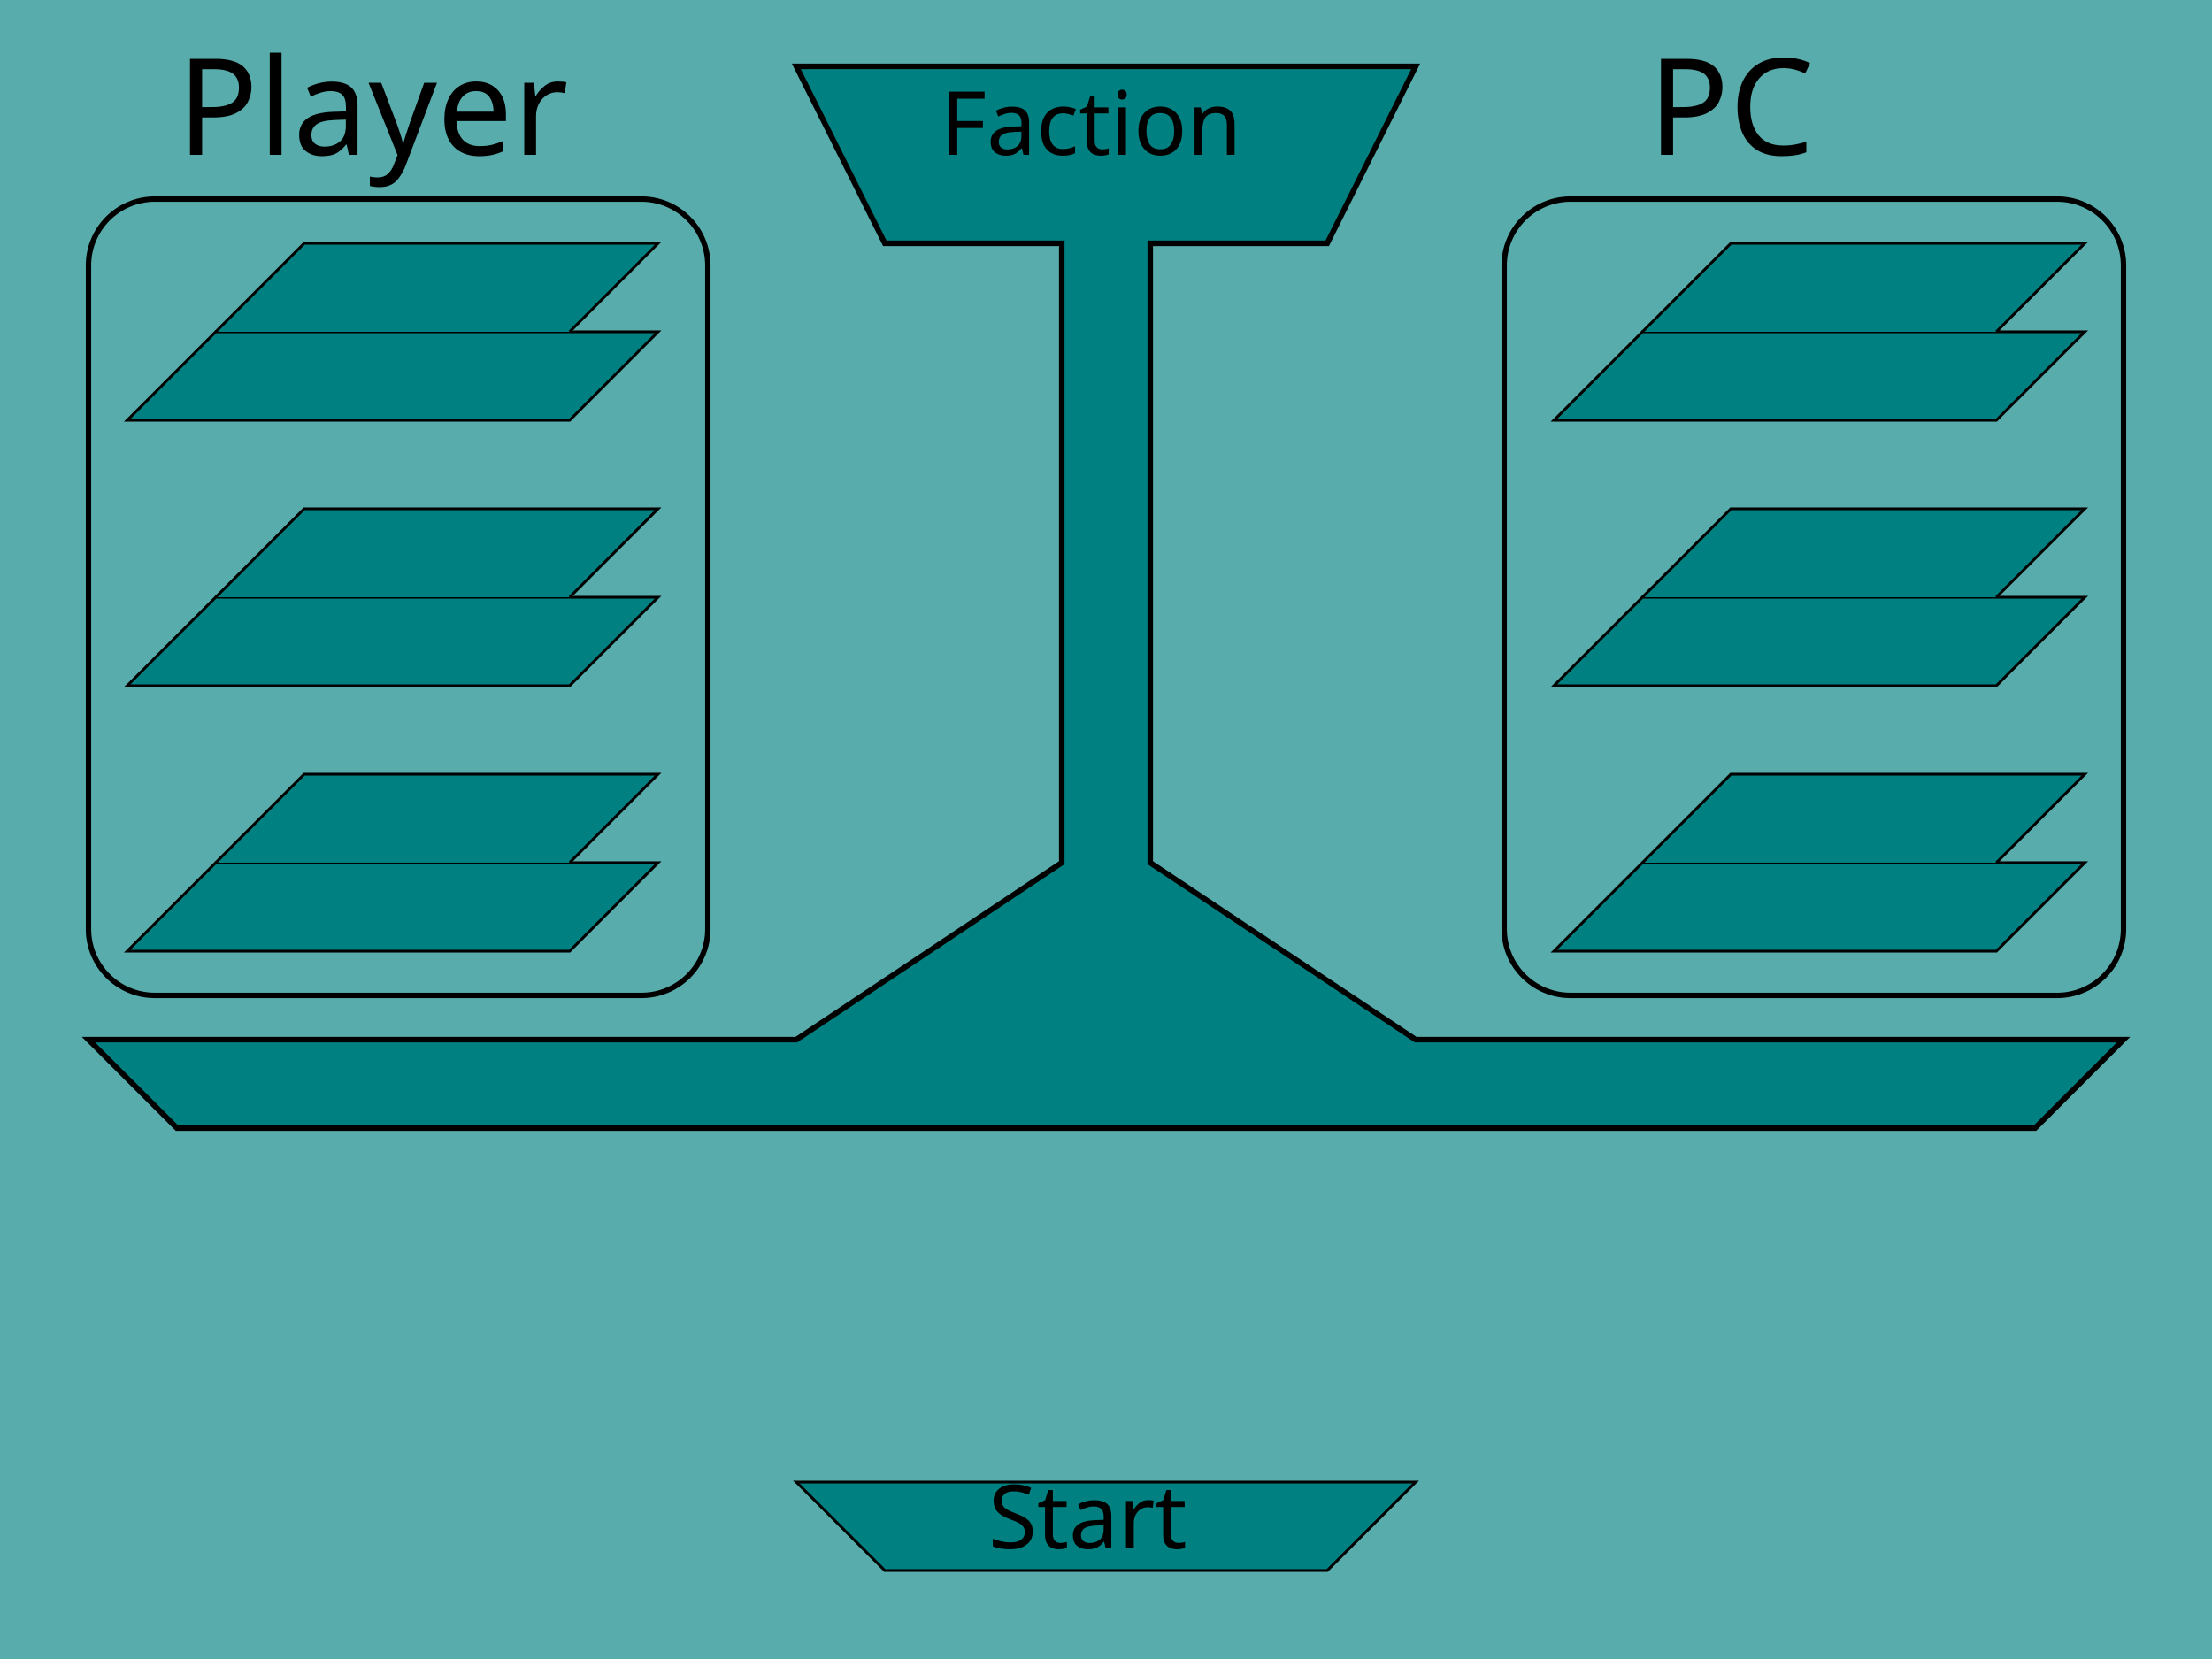
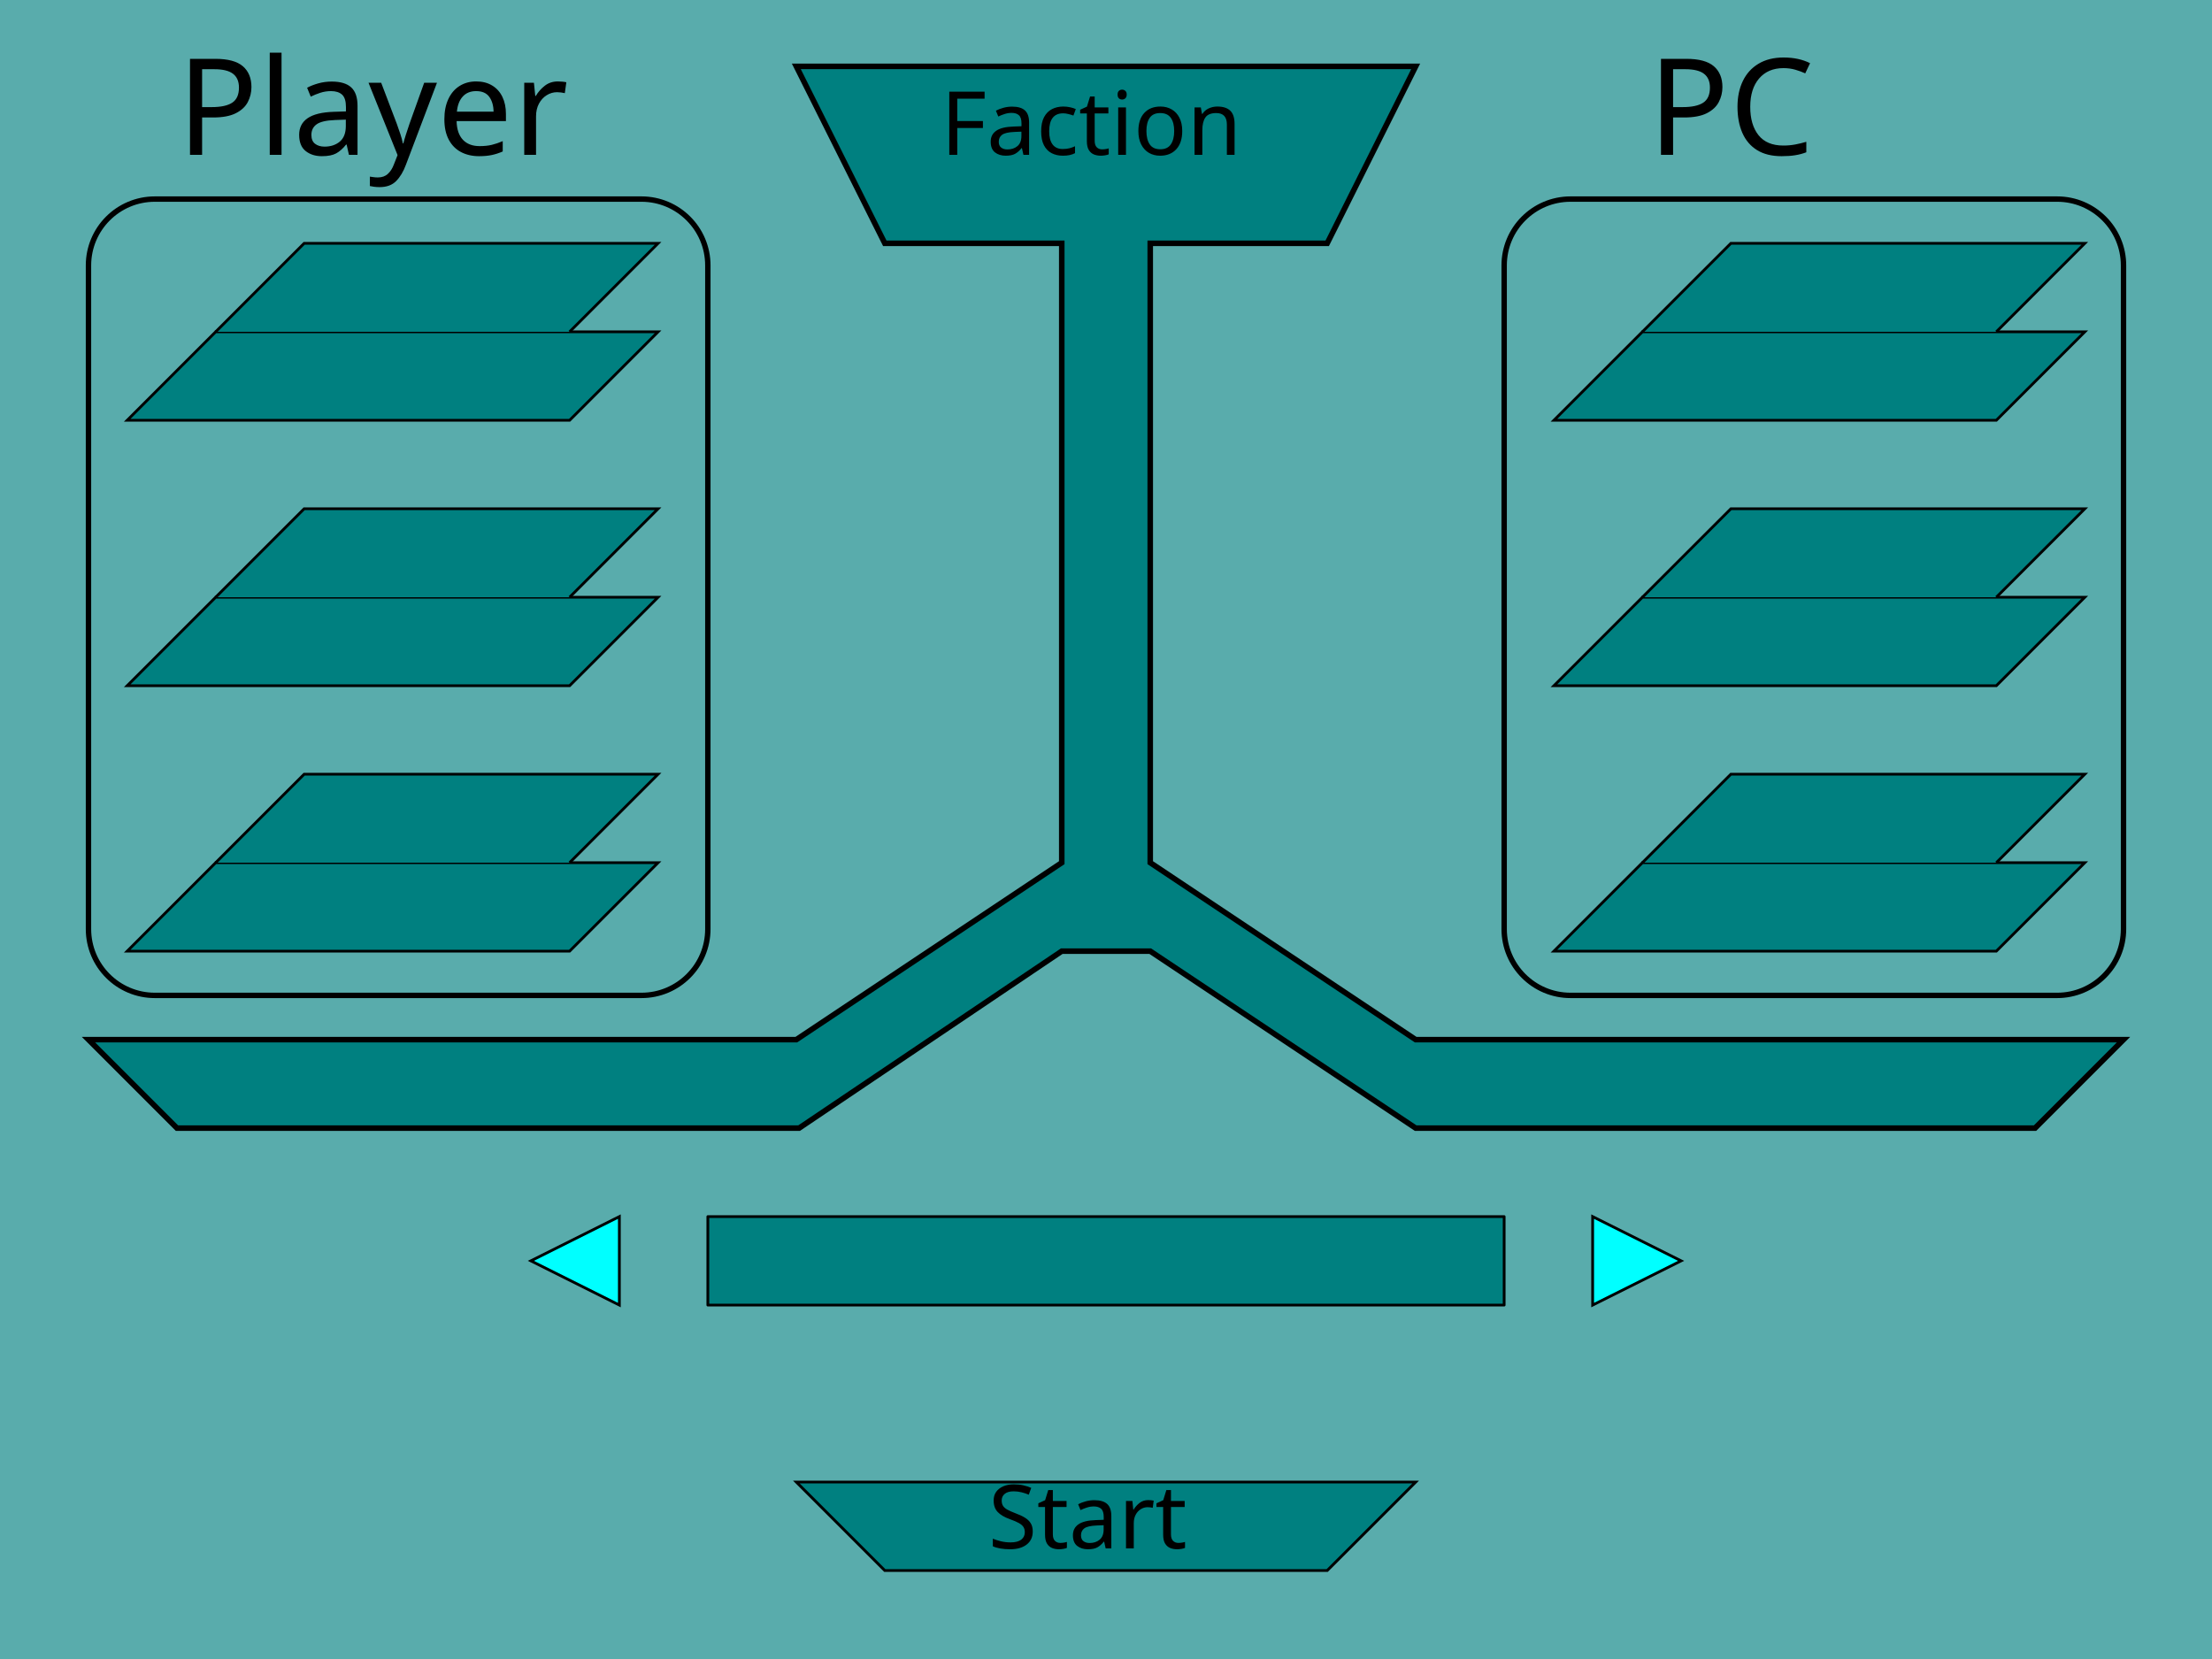
<svg xmlns="http://www.w3.org/2000/svg" width="800" height="600" id="svg2" version="1.1">
  <defs id="defs4" />
  <g id="layer1" transform="translate(0,-452.3622)" style="display:inline">
    <rect style="opacity:0.9;fill:#008080;fill-opacity:0.721;fill-rule:nonzero;stroke:none" id="rect3009" width="800" height="600" x="0" y="0" transform="translate(0,452.3622)" />
-     <path style="fill:#008080;stroke:#000000;stroke-width:2;stroke-linecap:butt;stroke-linejoin:miter;stroke-opacity:1;stroke-miterlimit:4;stroke-dasharray:none" d="m 288,24 224,0 -32,64 -64,0 0,224 96,64 256,0 -32,32 -672,0 -32,-32 256,0 96,-64 0,-224 -64,0 z" id="path3853" transform="translate(0,452.3622)" />
+     <path style="fill:#008080;stroke:#000000;stroke-width:2;stroke-linecap:butt;stroke-linejoin:miter;stroke-miterlimit:4;stroke-opacity:1;stroke-dasharray:none" d="m 288,24 224,0 -32,64 -64,0 0,224 96,64 256,0 -32,32 -224,0 -96,-64 -32,0 -94.996,64 L 64,408 32,376 l 256,0 96,-64 0,-224 -64,0 z" id="path3853" transform="translate(0,452.3622)" />
+     <rect style="fill:#008080;stroke:#000000;stroke-width:1;stroke-linecap:round;stroke-linejoin:round;stroke-miterlimit:4;stroke-opacity:1;stroke-dasharray:none;stroke-dashoffset:0" id="rect3735" width="288" height="32" x="256" y="440" transform="translate(0,452.3622)" />
+     <path style="fill:#00ffff;stroke:#000000;stroke-width:1px;stroke-linecap:butt;stroke-linejoin:miter;stroke-opacity:1" d="m 224,440 0,32 -32,-16 z" id="path3737" transform="translate(0,452.3622)" />
+     <path id="path3739" d="m 576,892.362 0,32 32,-16 z" style="fill:#00ffff;stroke:#000000;stroke-width:1px;stroke-linecap:butt;stroke-linejoin:miter;stroke-opacity:1" />
  </g>
  <g id="layer5">
    <rect style="fill:none;fill-opacity:1;fill-rule:nonzero;stroke:#000000;stroke-width:1.949;stroke-linecap:round;stroke-linejoin:round;stroke-miterlimit:4;stroke-opacity:1;stroke-dasharray:none;stroke-dashoffset:0" id="rect5978" width="224" height="288" x="32" y="72" ry="24" />
    <rect ry="24" y="72" x="544" height="288" width="224" id="rect5980" style="fill:none;stroke:#000000;stroke-width:1.949;stroke-linecap:round;stroke-linejoin:round;stroke-miterlimit:4;stroke-opacity:1;stroke-dasharray:none;stroke-dashoffset:0" />
  </g>
  <g id="layer2">
    <path style="fill:#008080;stroke:#000000;stroke-width:1px;stroke-linecap:butt;stroke-linejoin:miter;stroke-opacity:1" d="m 46,152 32,-32 160,0 -32,32 z" id="path3002" />
    <path style="fill:#008080;stroke:#000000;stroke-width:1px;stroke-linecap:butt;stroke-linejoin:miter;stroke-opacity:1" d="m 78,120 32,-32 128,0 -32,32" id="path3004" />
    <path id="path3021" d="m 46,248 32,-32 160,0 -32,32 z" style="fill:#008080;stroke:#000000;stroke-width:1px;stroke-linecap:butt;stroke-linejoin:miter;stroke-opacity:1" />
    <path id="path3023" d="m 78,216 32,-32 128,0 -32,32" style="fill:#008080;stroke:#000000;stroke-width:1px;stroke-linecap:butt;stroke-linejoin:miter;stroke-opacity:1" />
    <path style="fill:#008080;stroke:#000000;stroke-width:1px;stroke-linecap:butt;stroke-linejoin:miter;stroke-opacity:1" d="m 46,344 32,-32 160,0 -32,32 z" id="path3025" />
    <path style="fill:#008080;stroke:#000000;stroke-width:1px;stroke-linecap:butt;stroke-linejoin:miter;stroke-opacity:1" d="m 78,312 32,-32 128,0 -32,32" id="path3027" />
    <path id="path3041" d="m 562,152 32,-32 160,0 -32,32 z" style="fill:#008080;stroke:#000000;stroke-width:1px;stroke-linecap:butt;stroke-linejoin:miter;stroke-opacity:1" />
    <path id="path3043" d="m 594,120 32,-32 128,0 -32,32" style="fill:#008080;stroke:#000000;stroke-width:1px;stroke-linecap:butt;stroke-linejoin:miter;stroke-opacity:1" />
    <path style="fill:#008080;stroke:#000000;stroke-width:1px;stroke-linecap:butt;stroke-linejoin:miter;stroke-opacity:1" d="m 562,248 32,-32 160,0 -32,32 z" id="path3045" />
    <path style="fill:#008080;stroke:#000000;stroke-width:1px;stroke-linecap:butt;stroke-linejoin:miter;stroke-opacity:1" d="m 594,216 32,-32 128,0 -32,32" id="path3047" />
    <path id="path3049" d="m 562,344 32,-32 160,0 -32,32 z" style="fill:#008080;stroke:#000000;stroke-width:1px;stroke-linecap:butt;stroke-linejoin:miter;stroke-opacity:1" />
    <path id="path3051" d="m 594,312 32,-32 128,0 -32,32" style="fill:#008080;stroke:#000000;stroke-width:1px;stroke-linecap:butt;stroke-linejoin:miter;stroke-opacity:1" />
  </g>
  <g id="layer4">
    <path id="path3859" d="m 320,568 -32,-32 224,0 -32,32 z" style="fill:#008080;stroke:#000000;stroke-width:1px;stroke-linecap:butt;stroke-linejoin:miter;stroke-opacity:1;opacity:1" />
  </g>
  <g id="layer3" style="display:inline">
    <text xml:space="preserve" style="font-size:48.623px;font-style:normal;font-variant:normal;font-weight:normal;font-stretch:normal;line-height:125%;letter-spacing:0px;word-spacing:0px;fill:#000000;fill-opacity:1;stroke:none;display:inline;font-family:Anonymous Pro;-inkscape-font-specification:Anonymous Pro" x="64" y="56" id="text3054">
      <tspan id="tspan3056" x="64" y="56">Player</tspan>
    </text>
    <text id="text3058" y="56" x="596" style="font-size:48.623px;font-style:normal;font-variant:normal;font-weight:normal;font-stretch:normal;line-height:125%;letter-spacing:0px;word-spacing:0px;fill:#000000;fill-opacity:1;stroke:none;display:inline;font-family:Anonymous Pro;-inkscape-font-specification:Anonymous Pro" xml:space="preserve">
      <tspan y="56" x="596" id="tspan3060">PC</tspan>
    </text>
    <text id="text3855" y="56" x="340.219" style="font-size:48.623px;font-style:normal;font-variant:normal;font-weight:normal;font-stretch:normal;line-height:125%;letter-spacing:0px;word-spacing:0px;fill:#000000;fill-opacity:1;stroke:none;display:inline;font-family:Anonymous Pro;-inkscape-font-specification:Anonymous Pro" xml:space="preserve">
      <tspan y="56" x="340.219" id="tspan3857" style="font-size:32px">Faction</tspan>
    </text>
    <text xml:space="preserve" style="font-size:48.623px;font-style:normal;font-variant:normal;font-weight:normal;font-stretch:normal;line-height:125%;letter-spacing:0px;word-spacing:0px;fill:#000000;fill-opacity:1;stroke:none;display:inline;font-family:Anonymous Pro;-inkscape-font-specification:Anonymous Pro" x="357.445" y="560" id="text3863">
      <tspan style="font-size:32px" id="tspan3865" x="357.445" y="560">Start</tspan>
    </text>
  </g>
</svg>
